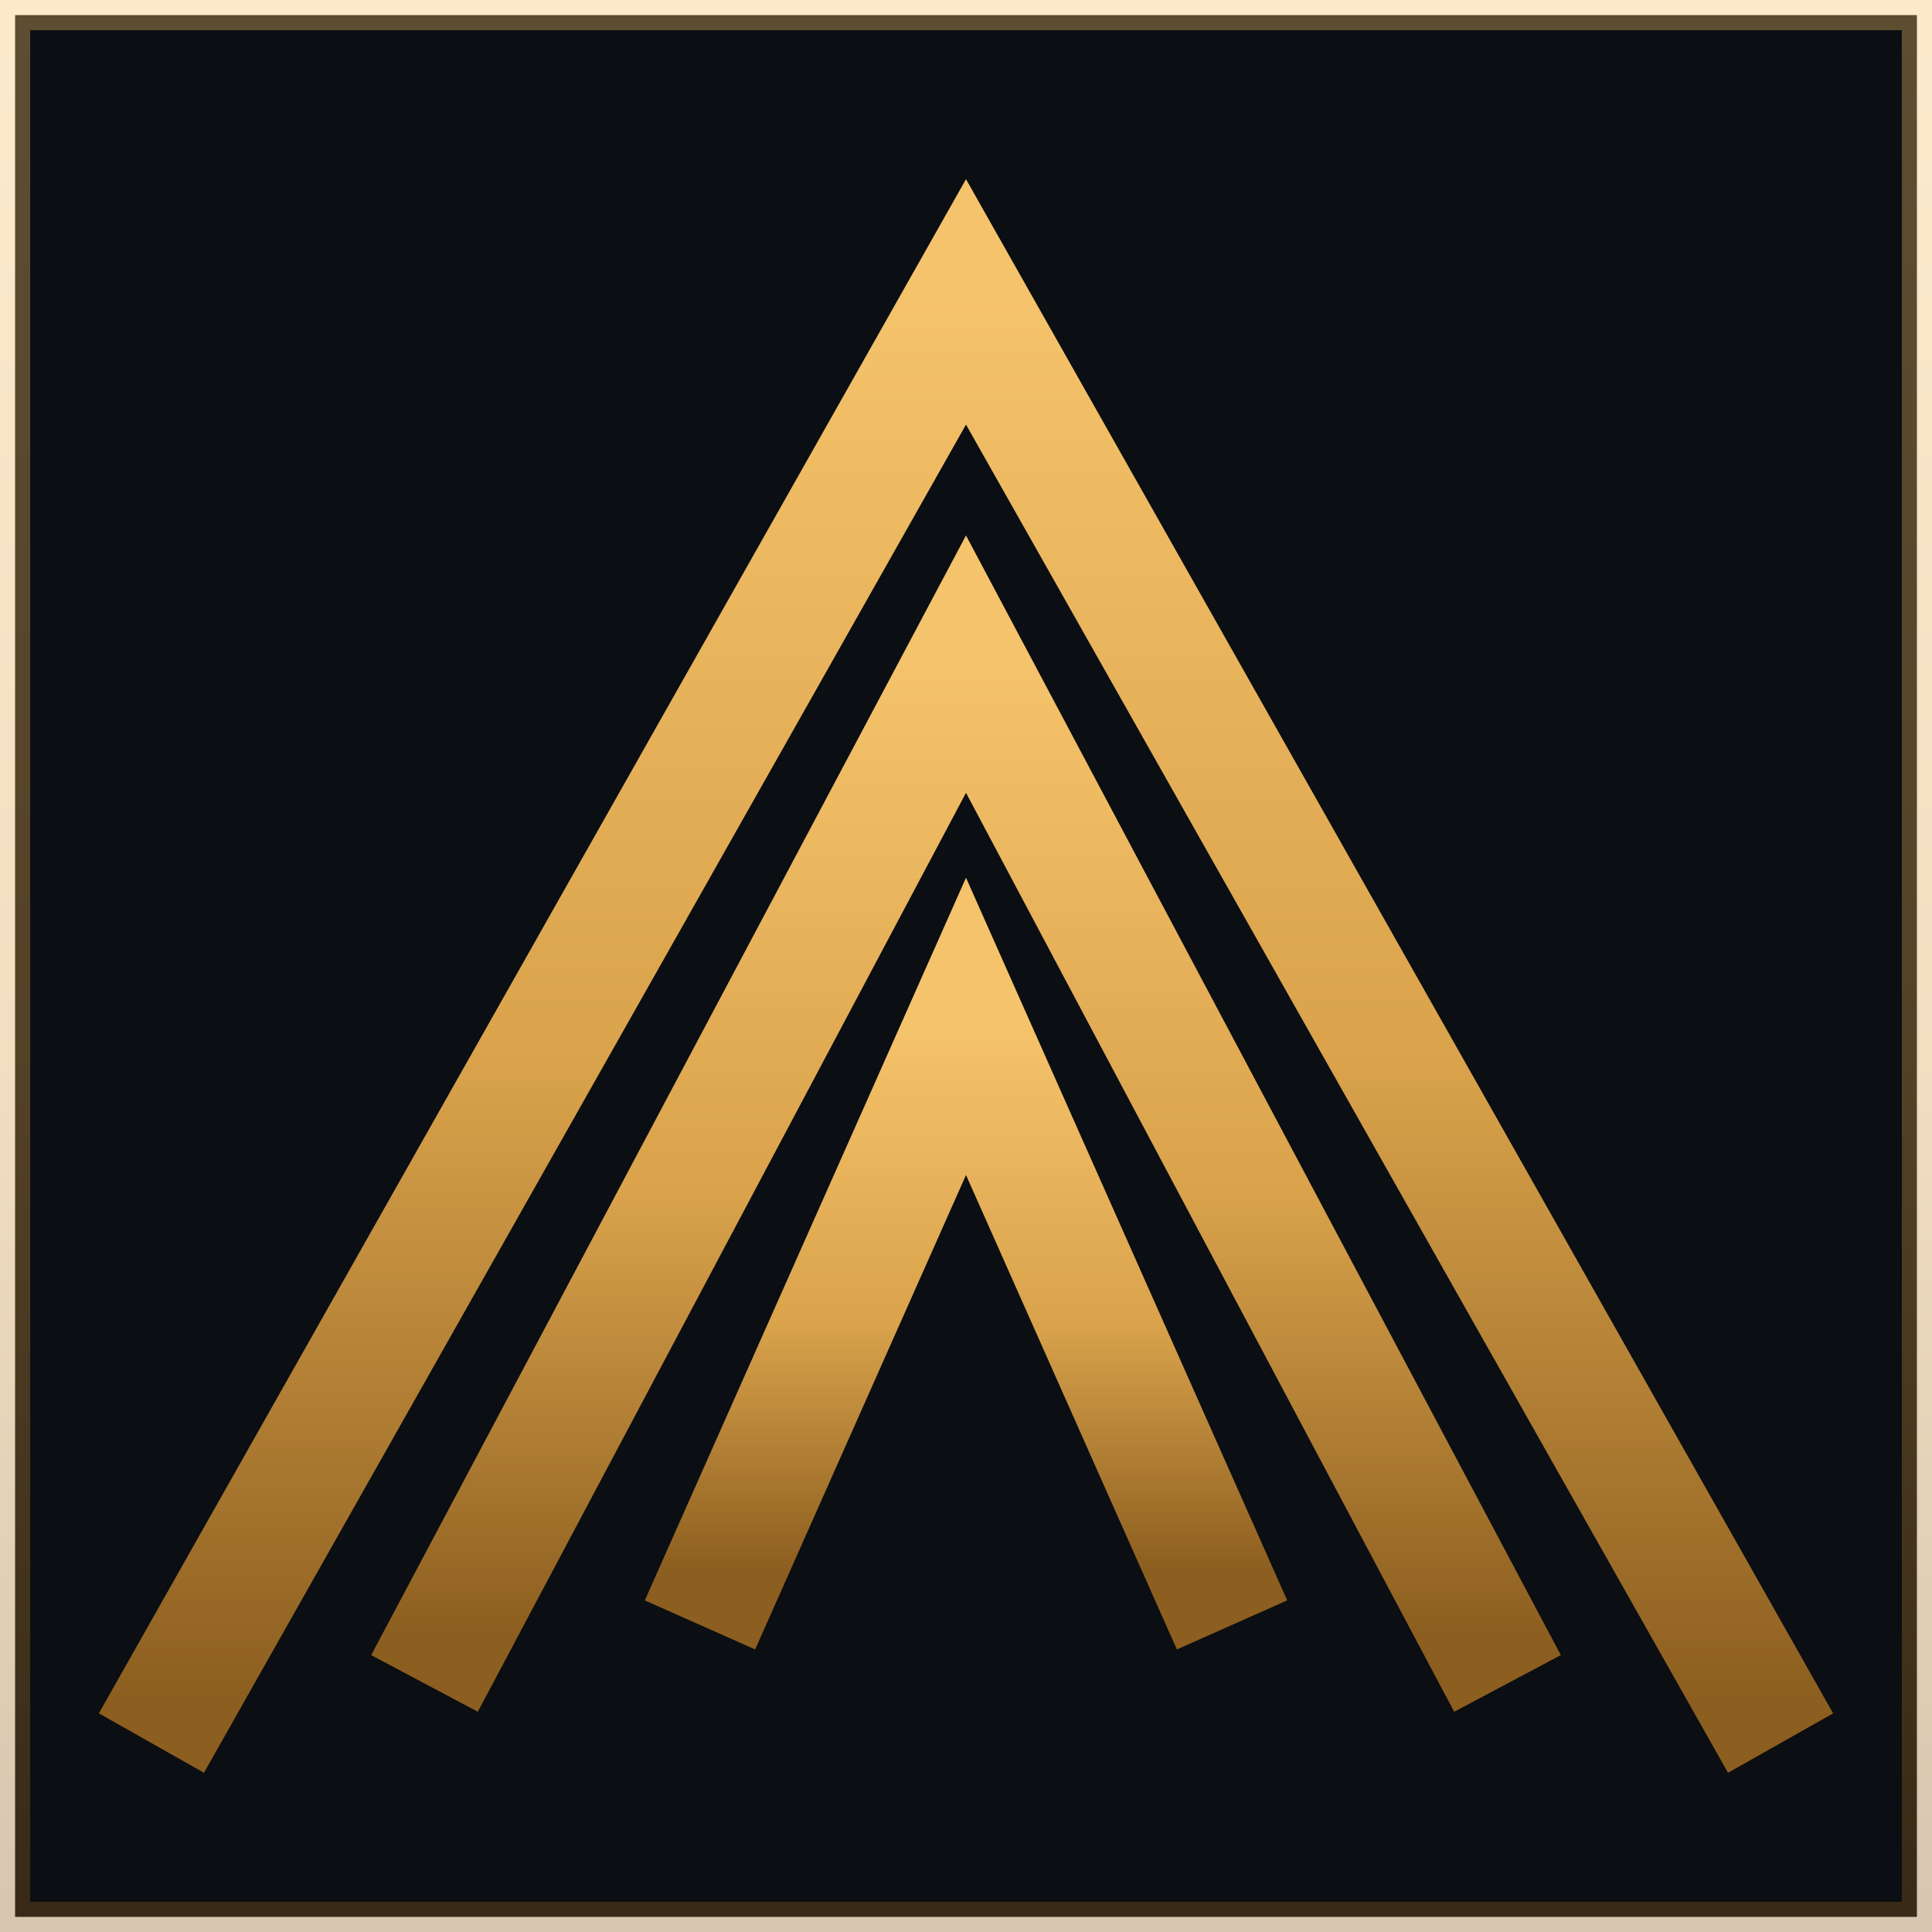
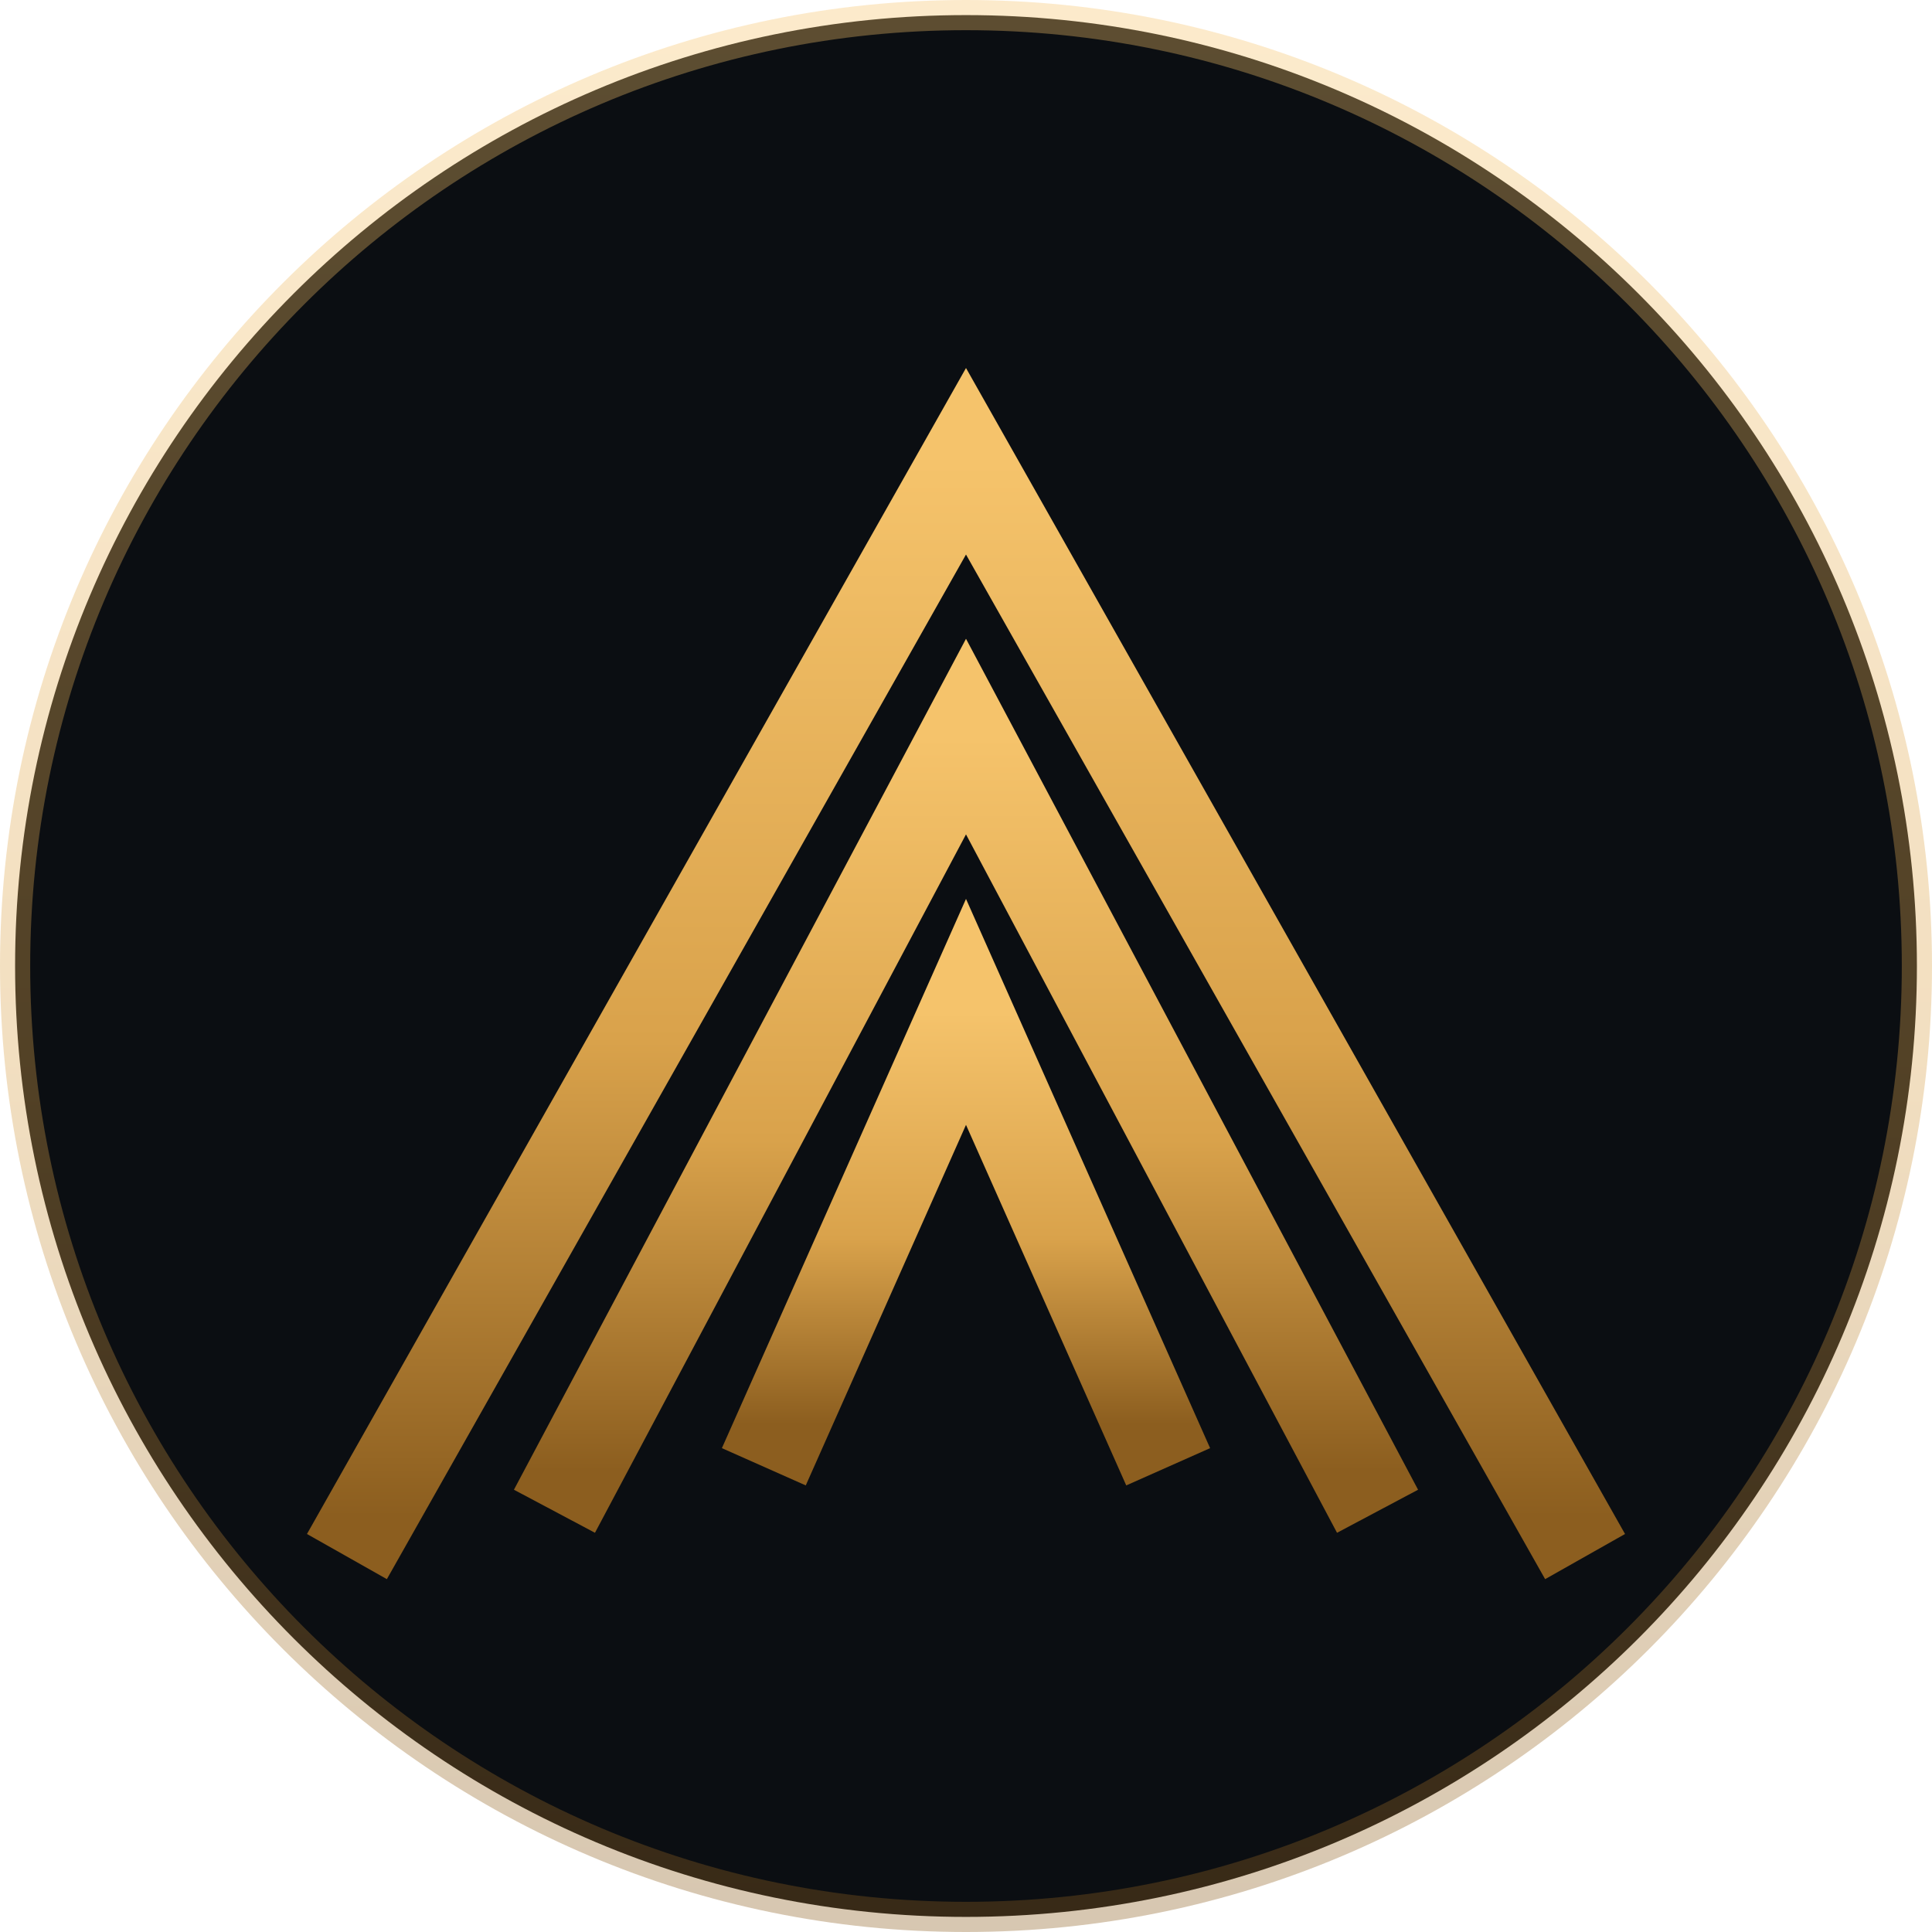
<svg xmlns="http://www.w3.org/2000/svg" viewBox="0 0 64 64">
  <defs>
    <linearGradient id="g" x1="0" y1="0" x2="0" y2="1">
      <stop offset="0%" stop-color="#F5C36B" />
      <stop offset="55%" stop-color="#D9A24B" />
      <stop offset="100%" stop-color="#8C5E1F" />
    </linearGradient>
  </defs>
-   <rect x="0.5" y="0.5" width="63" height="63" fill="#0B0E12" stroke="url(#g)" stroke-opacity="0.35" stroke-width="1" />
-   <path d="M 6 56 L 32 10 L 58 56" fill="none" stroke="url(#g)" stroke-width="4" stroke-linejoin="miter" stroke-linecap="square" />
-   <path d="M 15 54 L 32 22 L 49 54" fill="none" stroke="url(#g)" stroke-width="4" stroke-linejoin="miter" stroke-linecap="square" />
-   <path d="M 24 52 L 32 34 L 40 52" fill="none" stroke="url(#g)" stroke-width="4" stroke-linejoin="miter" stroke-linecap="square" />
+   <circle cx="32" cy="32" r="31.5" fill="#0B0E12" stroke="url(#g)" stroke-opacity="0.35" stroke-width="1" />
+   <g transform="translate(32 32) scale(0.76) translate(-32 -32)" fill="none" stroke="url(#g)" stroke-width="4" stroke-linejoin="miter" stroke-linecap="square">
+     <path d="M 6 56 L 32 10 L 58 56" />
+     <path d="M 15 54 L 32 22 L 49 54" />
+     <path d="M 24 52 L 32 34 L 40 52" />
+   </g>
</svg>
